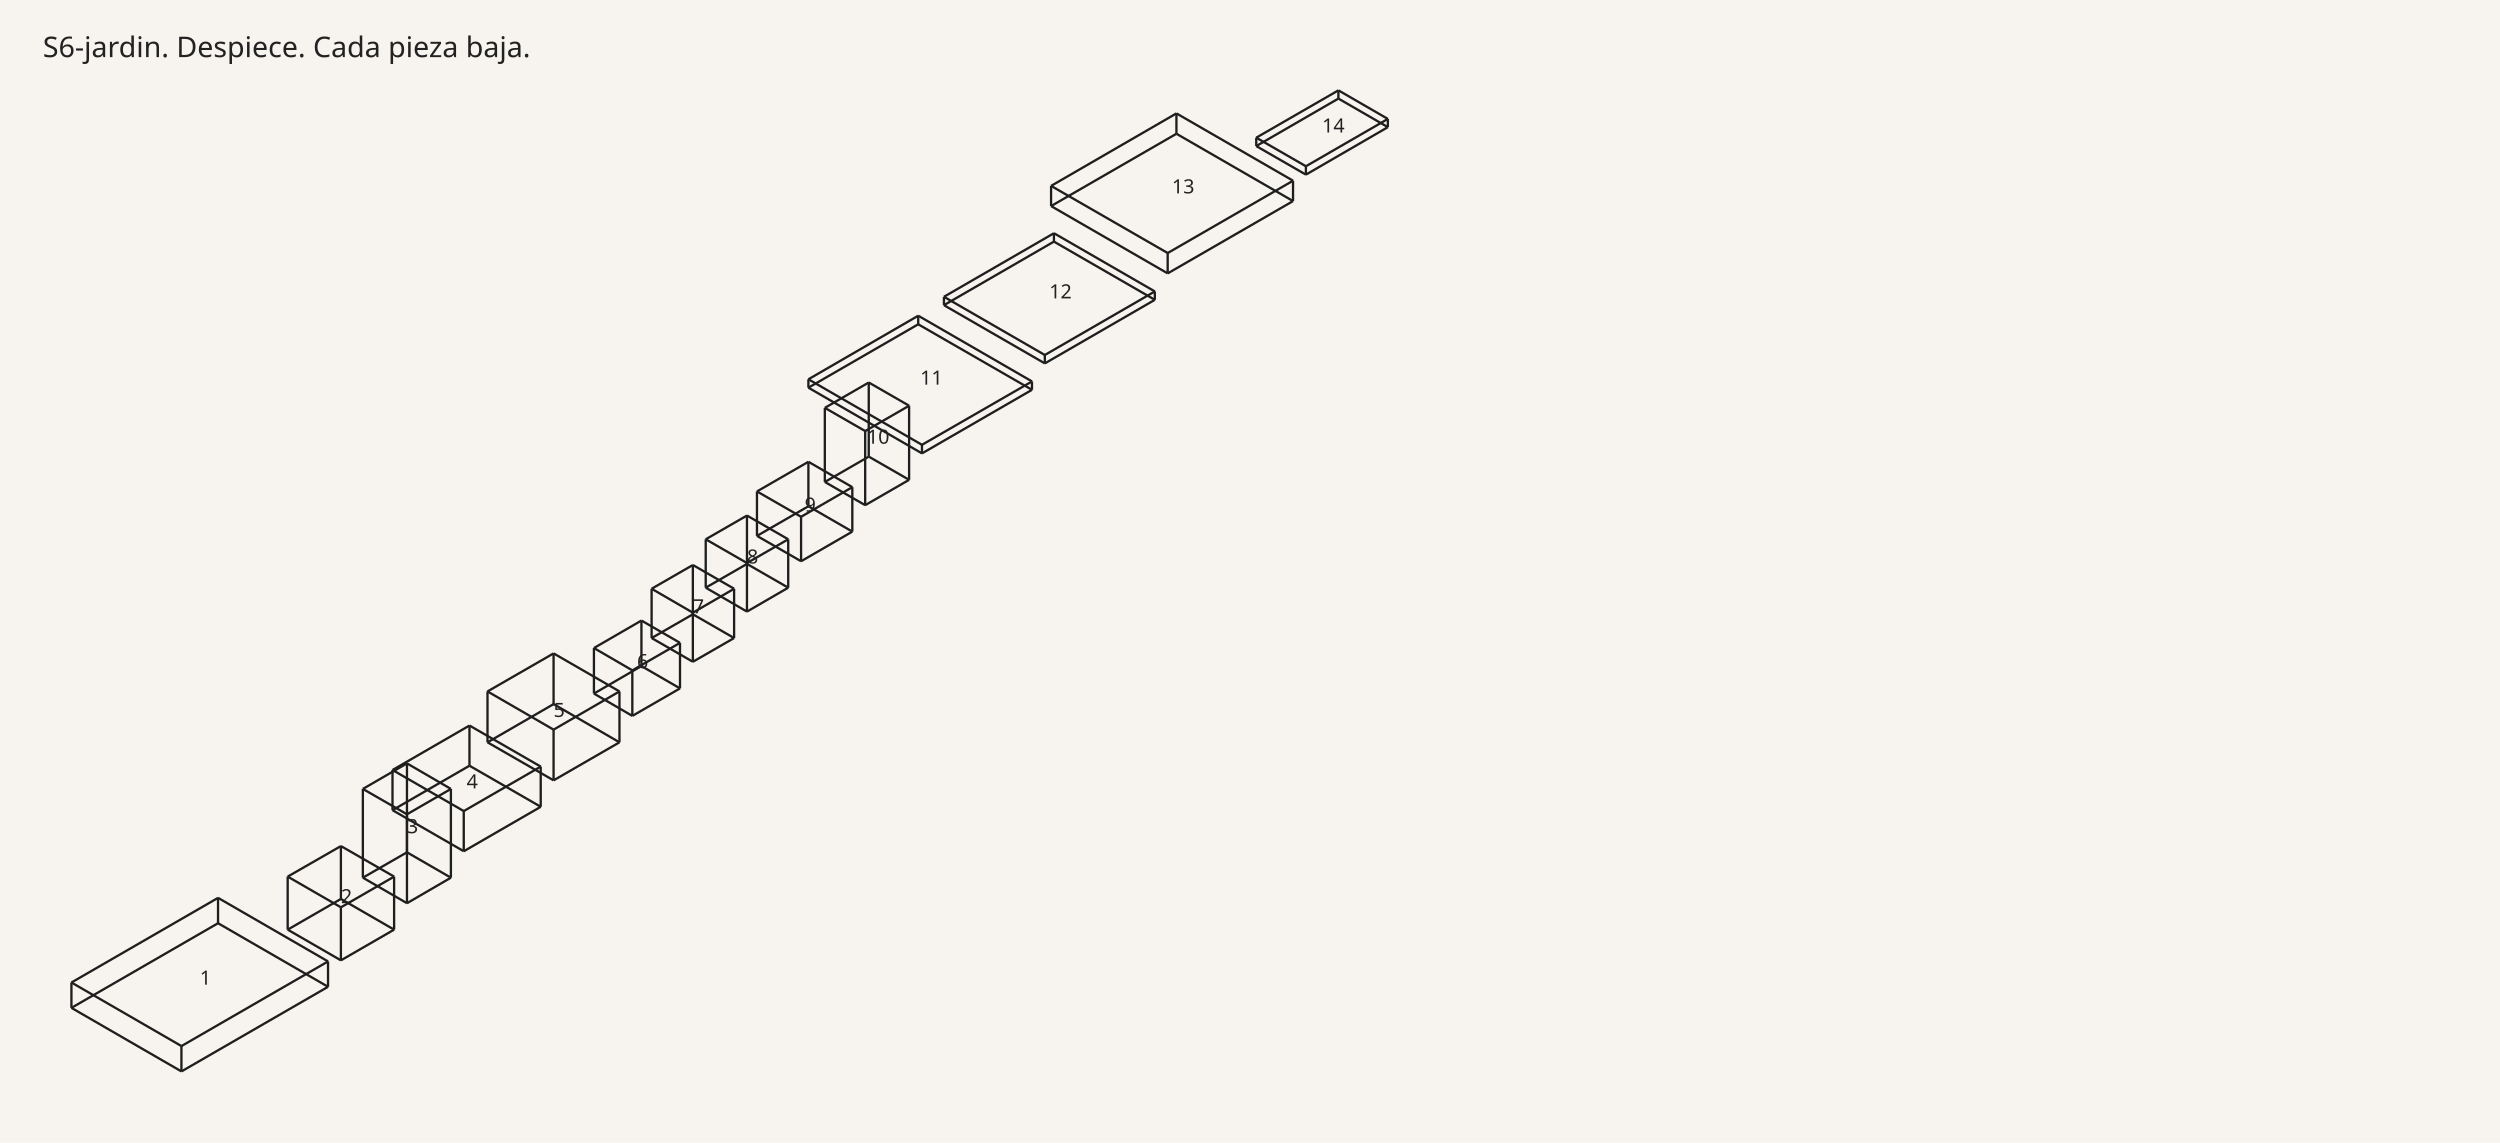
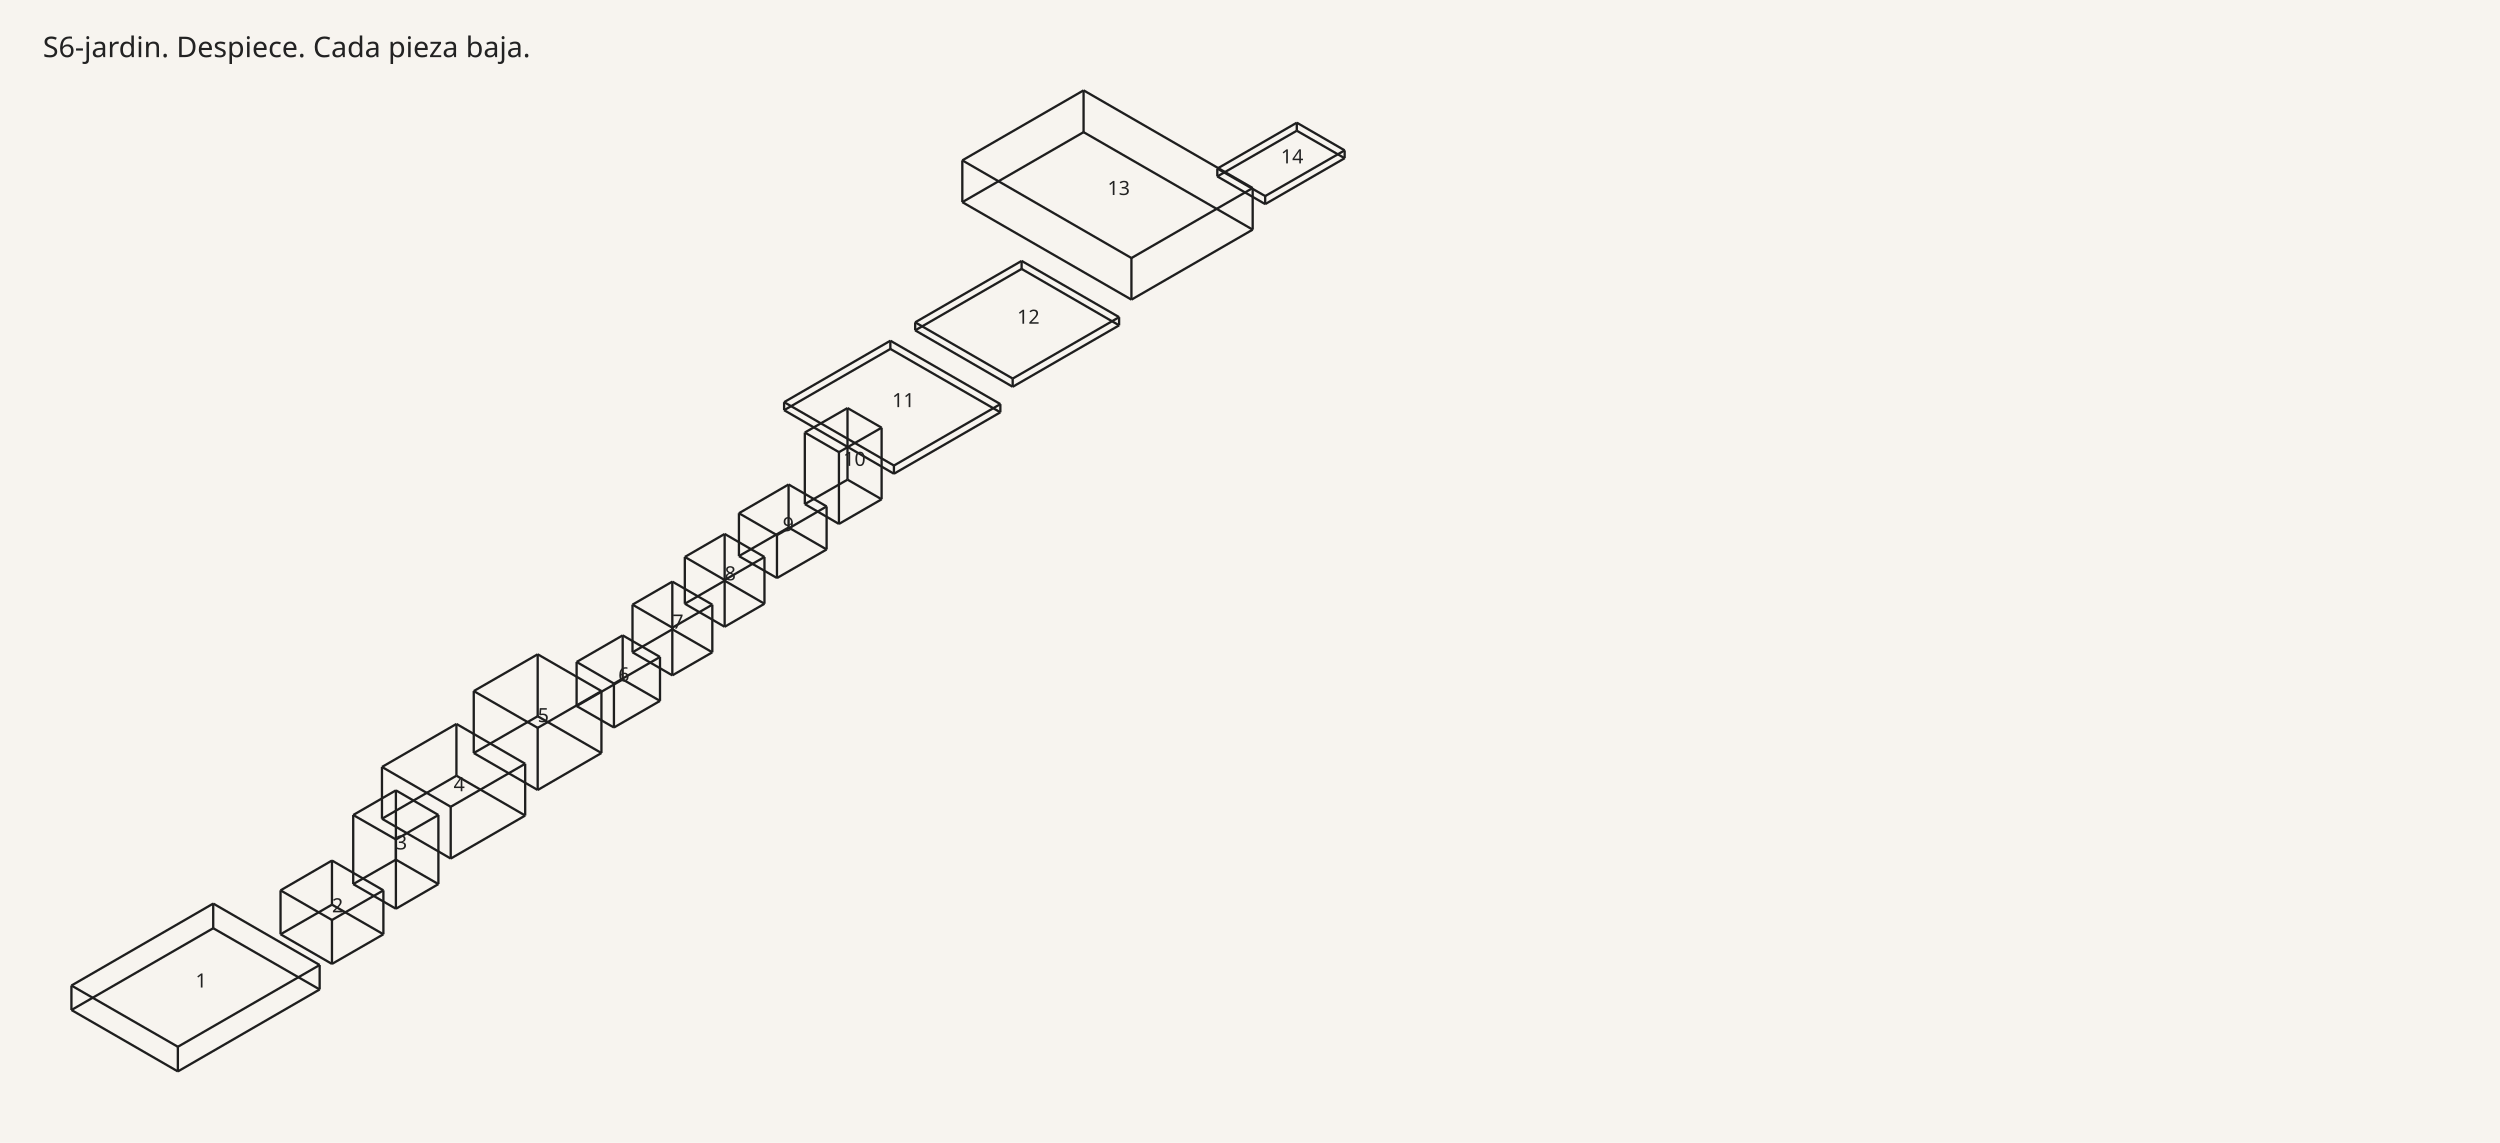
<svg xmlns="http://www.w3.org/2000/svg" width="1400" height="640" viewBox="0 0 1400 640">
  <rect width="100%" height="100%" fill="#f7f4ef" />
  <text x="24" y="32" font-family="sans-serif" font-size="16" fill="#222">S6-jardin. Despiece. Cada pieza baja.</text>
-   <line x1="101.6" y1="600.0" x2="101.6" y2="585.8" stroke="rgb(30,30,30)" stroke-width="1.3" />
-   <line x1="40.0" y1="564.4" x2="40.0" y2="550.2" stroke="rgb(30,30,30)" stroke-width="1.3" />
-   <line x1="183.7" y1="552.6" x2="183.7" y2="538.4" stroke="rgb(30,30,30)" stroke-width="1.3" />
-   <line x1="122.1" y1="517.0" x2="122.1" y2="502.8" stroke="rgb(30,30,30)" stroke-width="1.3" />
-   <line x1="101.6" y1="600.0" x2="40.0" y2="564.4" stroke="rgb(30,30,30)" stroke-width="1.3" />
-   <line x1="101.6" y1="585.8" x2="40.0" y2="550.2" stroke="rgb(30,30,30)" stroke-width="1.3" />
-   <line x1="183.7" y1="552.6" x2="122.1" y2="517.0" stroke="rgb(30,30,30)" stroke-width="1.3" />
-   <line x1="183.7" y1="538.4" x2="122.1" y2="502.8" stroke="rgb(30,30,30)" stroke-width="1.3" />
-   <line x1="101.6" y1="600.0" x2="183.7" y2="552.6" stroke="rgb(30,30,30)" stroke-width="1.3" />
-   <line x1="101.6" y1="585.8" x2="183.7" y2="538.4" stroke="rgb(30,30,30)" stroke-width="1.3" />
-   <line x1="40.0" y1="564.4" x2="122.1" y2="517.0" stroke="rgb(30,30,30)" stroke-width="1.3" />
-   <line x1="40.0" y1="550.2" x2="122.1" y2="502.8" stroke="rgb(30,30,30)" stroke-width="1.3" />
-   <line x1="190.9" y1="537.8" x2="190.9" y2="508.1" stroke="rgb(30,30,30)" stroke-width="1.3" />
-   <line x1="161.1" y1="520.6" x2="161.1" y2="490.9" stroke="rgb(30,30,30)" stroke-width="1.3" />
-   <line x1="220.7" y1="520.6" x2="220.7" y2="490.9" stroke="rgb(30,30,30)" stroke-width="1.3" />
-   <line x1="190.9" y1="503.4" x2="190.9" y2="473.8" stroke="rgb(30,30,30)" stroke-width="1.3" />
-   <line x1="190.9" y1="537.8" x2="161.1" y2="520.6" stroke="rgb(30,30,30)" stroke-width="1.3" />
-   <line x1="190.9" y1="508.1" x2="161.1" y2="490.9" stroke="rgb(30,30,30)" stroke-width="1.3" />
-   <line x1="220.7" y1="520.6" x2="190.9" y2="503.4" stroke="rgb(30,30,30)" stroke-width="1.3" />
-   <line x1="220.7" y1="490.9" x2="190.9" y2="473.8" stroke="rgb(30,30,30)" stroke-width="1.3" />
-   <line x1="190.9" y1="537.8" x2="220.7" y2="520.6" stroke="rgb(30,30,30)" stroke-width="1.3" />
-   <line x1="190.9" y1="508.1" x2="220.7" y2="490.9" stroke="rgb(30,30,30)" stroke-width="1.3" />
-   <line x1="161.1" y1="520.6" x2="190.9" y2="503.4" stroke="rgb(30,30,30)" stroke-width="1.3" />
-   <line x1="161.1" y1="490.9" x2="190.9" y2="473.8" stroke="rgb(30,30,30)" stroke-width="1.3" />
-   <line x1="227.9" y1="505.8" x2="227.9" y2="456.0" stroke="rgb(30,30,30)" stroke-width="1.3" />
-   <line x1="203.2" y1="491.5" x2="203.2" y2="441.8" stroke="rgb(30,30,30)" stroke-width="1.3" />
-   <line x1="252.5" y1="491.5" x2="252.5" y2="441.8" stroke="rgb(30,30,30)" stroke-width="1.3" />
-   <line x1="227.9" y1="477.3" x2="227.9" y2="427.5" stroke="rgb(30,30,30)" stroke-width="1.3" />
-   <line x1="227.9" y1="505.8" x2="203.2" y2="491.5" stroke="rgb(30,30,30)" stroke-width="1.3" />
-   <line x1="227.9" y1="456.0" x2="203.2" y2="441.8" stroke="rgb(30,30,30)" stroke-width="1.3" />
-   <line x1="252.5" y1="491.5" x2="227.9" y2="477.3" stroke="rgb(30,30,30)" stroke-width="1.3" />
-   <line x1="252.5" y1="441.8" x2="227.9" y2="427.5" stroke="rgb(30,30,30)" stroke-width="1.3" />
-   <line x1="227.9" y1="505.8" x2="252.5" y2="491.5" stroke="rgb(30,30,30)" stroke-width="1.3" />
-   <line x1="227.9" y1="456.0" x2="252.5" y2="441.8" stroke="rgb(30,30,30)" stroke-width="1.3" />
-   <line x1="203.2" y1="491.5" x2="227.9" y2="477.3" stroke="rgb(30,30,30)" stroke-width="1.3" />
-   <line x1="203.2" y1="441.8" x2="227.9" y2="427.5" stroke="rgb(30,30,30)" stroke-width="1.3" />
-   <line x1="259.7" y1="476.7" x2="259.7" y2="454.2" stroke="rgb(30,30,30)" stroke-width="1.3" />
-   <line x1="219.8" y1="453.7" x2="219.8" y2="431.2" stroke="rgb(30,30,30)" stroke-width="1.3" />
-   <line x1="302.8" y1="451.8" x2="302.8" y2="429.3" stroke="rgb(30,30,30)" stroke-width="1.3" />
-   <line x1="262.9" y1="428.8" x2="262.9" y2="406.3" stroke="rgb(30,30,30)" stroke-width="1.3" />
-   <line x1="259.7" y1="476.7" x2="219.8" y2="453.7" stroke="rgb(30,30,30)" stroke-width="1.3" />
-   <line x1="259.7" y1="454.2" x2="219.8" y2="431.2" stroke="rgb(30,30,30)" stroke-width="1.3" />
-   <line x1="302.8" y1="451.8" x2="262.9" y2="428.8" stroke="rgb(30,30,30)" stroke-width="1.3" />
-   <line x1="302.8" y1="429.3" x2="262.9" y2="406.3" stroke="rgb(30,30,30)" stroke-width="1.3" />
-   <line x1="259.7" y1="476.7" x2="302.8" y2="451.8" stroke="rgb(30,30,30)" stroke-width="1.3" />
-   <line x1="259.7" y1="454.2" x2="302.8" y2="429.3" stroke="rgb(30,30,30)" stroke-width="1.3" />
-   <line x1="219.8" y1="453.7" x2="262.9" y2="428.8" stroke="rgb(30,30,30)" stroke-width="1.3" />
-   <line x1="219.8" y1="431.2" x2="262.9" y2="406.3" stroke="rgb(30,30,30)" stroke-width="1.3" />
-   <line x1="310.0" y1="437.0" x2="310.0" y2="408.6" stroke="rgb(30,30,30)" stroke-width="1.3" />
-   <line x1="273.0" y1="415.7" x2="273.0" y2="387.2" stroke="rgb(30,30,30)" stroke-width="1.3" />
-   <line x1="346.9" y1="415.7" x2="346.9" y2="387.2" stroke="rgb(30,30,30)" stroke-width="1.3" />
-   <line x1="310.0" y1="394.3" x2="310.0" y2="365.9" stroke="rgb(30,30,30)" stroke-width="1.3" />
-   <line x1="310.0" y1="437.0" x2="273.0" y2="415.7" stroke="rgb(30,30,30)" stroke-width="1.3" />
-   <line x1="310.0" y1="408.6" x2="273.0" y2="387.2" stroke="rgb(30,30,30)" stroke-width="1.3" />
-   <line x1="346.9" y1="415.7" x2="310.0" y2="394.3" stroke="rgb(30,30,30)" stroke-width="1.3" />
-   <line x1="346.9" y1="387.2" x2="310.0" y2="365.9" stroke="rgb(30,30,30)" stroke-width="1.3" />
-   <line x1="310.0" y1="437.0" x2="346.9" y2="415.7" stroke="rgb(30,30,30)" stroke-width="1.3" />
-   <line x1="310.0" y1="408.6" x2="346.9" y2="387.2" stroke="rgb(30,30,30)" stroke-width="1.3" />
-   <line x1="273.0" y1="415.7" x2="310.0" y2="394.3" stroke="rgb(30,30,30)" stroke-width="1.3" />
-   <line x1="273.0" y1="387.2" x2="310.0" y2="365.9" stroke="rgb(30,30,30)" stroke-width="1.3" />
-   <line x1="354.1" y1="400.9" x2="354.1" y2="375.4" stroke="rgb(30,30,30)" stroke-width="1.3" />
-   <line x1="332.6" y1="388.4" x2="332.6" y2="362.9" stroke="rgb(30,30,30)" stroke-width="1.3" />
-   <line x1="380.8" y1="385.5" x2="380.8" y2="360.0" stroke="rgb(30,30,30)" stroke-width="1.3" />
-   <line x1="359.2" y1="373.0" x2="359.2" y2="347.5" stroke="rgb(30,30,30)" stroke-width="1.3" />
-   <line x1="354.1" y1="400.9" x2="332.6" y2="388.4" stroke="rgb(30,30,30)" stroke-width="1.3" />
-   <line x1="354.1" y1="375.4" x2="332.6" y2="362.9" stroke="rgb(30,30,30)" stroke-width="1.3" />
-   <line x1="380.8" y1="385.5" x2="359.2" y2="373.0" stroke="rgb(30,30,30)" stroke-width="1.3" />
-   <line x1="380.8" y1="360.0" x2="359.2" y2="347.5" stroke="rgb(30,30,30)" stroke-width="1.3" />
-   <line x1="354.1" y1="400.9" x2="380.8" y2="385.5" stroke="rgb(30,30,30)" stroke-width="1.3" />
-   <line x1="354.1" y1="375.4" x2="380.8" y2="360.0" stroke="rgb(30,30,30)" stroke-width="1.3" />
-   <line x1="332.6" y1="388.4" x2="359.2" y2="373.0" stroke="rgb(30,30,30)" stroke-width="1.3" />
-   <line x1="332.6" y1="362.9" x2="359.2" y2="347.5" stroke="rgb(30,30,30)" stroke-width="1.3" />
-   <line x1="388.0" y1="370.6" x2="388.0" y2="343.1" stroke="rgb(30,30,30)" stroke-width="1.3" />
-   <line x1="364.9" y1="357.3" x2="364.9" y2="329.7" stroke="rgb(30,30,30)" stroke-width="1.3" />
-   <line x1="411.1" y1="357.3" x2="411.1" y2="329.7" stroke="rgb(30,30,30)" stroke-width="1.3" />
-   <line x1="388.0" y1="344.0" x2="388.0" y2="316.4" stroke="rgb(30,30,30)" stroke-width="1.3" />
-   <line x1="388.0" y1="370.6" x2="364.9" y2="357.3" stroke="rgb(30,30,30)" stroke-width="1.3" />
-   <line x1="388.0" y1="343.1" x2="364.9" y2="329.7" stroke="rgb(30,30,30)" stroke-width="1.3" />
-   <line x1="411.1" y1="357.3" x2="388.0" y2="344.0" stroke="rgb(30,30,30)" stroke-width="1.3" />
-   <line x1="411.1" y1="329.7" x2="388.0" y2="316.4" stroke="rgb(30,30,30)" stroke-width="1.3" />
-   <line x1="388.0" y1="370.6" x2="411.1" y2="357.3" stroke="rgb(30,30,30)" stroke-width="1.3" />
-   <line x1="388.0" y1="343.1" x2="411.1" y2="329.7" stroke="rgb(30,30,30)" stroke-width="1.3" />
-   <line x1="364.9" y1="357.3" x2="388.0" y2="344.0" stroke="rgb(30,30,30)" stroke-width="1.3" />
-   <line x1="364.9" y1="329.7" x2="388.0" y2="316.4" stroke="rgb(30,30,30)" stroke-width="1.3" />
-   <line x1="418.3" y1="342.5" x2="418.3" y2="315.3" stroke="rgb(30,30,30)" stroke-width="1.3" />
-   <line x1="395.2" y1="329.1" x2="395.2" y2="302.0" stroke="rgb(30,30,30)" stroke-width="1.3" />
-   <line x1="441.4" y1="329.1" x2="441.4" y2="302.0" stroke="rgb(30,30,30)" stroke-width="1.3" />
-   <line x1="418.3" y1="315.8" x2="418.3" y2="288.7" stroke="rgb(30,30,30)" stroke-width="1.3" />
-   <line x1="418.3" y1="342.5" x2="395.2" y2="329.1" stroke="rgb(30,30,30)" stroke-width="1.3" />
-   <line x1="418.3" y1="315.3" x2="395.2" y2="302.0" stroke="rgb(30,30,30)" stroke-width="1.3" />
-   <line x1="441.4" y1="329.1" x2="418.3" y2="315.8" stroke="rgb(30,30,30)" stroke-width="1.3" />
-   <line x1="441.4" y1="302.0" x2="418.3" y2="288.7" stroke="rgb(30,30,30)" stroke-width="1.3" />
-   <line x1="418.3" y1="342.5" x2="441.4" y2="329.1" stroke="rgb(30,30,30)" stroke-width="1.3" />
-   <line x1="418.3" y1="315.3" x2="441.4" y2="302.0" stroke="rgb(30,30,30)" stroke-width="1.3" />
-   <line x1="395.2" y1="329.1" x2="418.3" y2="315.8" stroke="rgb(30,30,30)" stroke-width="1.3" />
-   <line x1="395.2" y1="302.0" x2="418.3" y2="288.7" stroke="rgb(30,30,30)" stroke-width="1.3" />
-   <line x1="448.6" y1="314.3" x2="448.6" y2="289.4" stroke="rgb(30,30,30)" stroke-width="1.3" />
-   <line x1="423.9" y1="300.1" x2="423.9" y2="275.2" stroke="rgb(30,30,30)" stroke-width="1.3" />
-   <line x1="477.3" y1="297.7" x2="477.3" y2="272.8" stroke="rgb(30,30,30)" stroke-width="1.3" />
-   <line x1="452.7" y1="283.5" x2="452.7" y2="258.6" stroke="rgb(30,30,30)" stroke-width="1.3" />
-   <line x1="448.6" y1="314.3" x2="423.9" y2="300.1" stroke="rgb(30,30,30)" stroke-width="1.3" />
-   <line x1="448.6" y1="289.4" x2="423.9" y2="275.2" stroke="rgb(30,30,30)" stroke-width="1.3" />
-   <line x1="477.3" y1="297.7" x2="452.7" y2="283.5" stroke="rgb(30,30,30)" stroke-width="1.3" />
-   <line x1="477.3" y1="272.8" x2="452.7" y2="258.6" stroke="rgb(30,30,30)" stroke-width="1.3" />
-   <line x1="448.6" y1="314.3" x2="477.3" y2="297.7" stroke="rgb(30,30,30)" stroke-width="1.3" />
-   <line x1="448.6" y1="289.4" x2="477.3" y2="272.8" stroke="rgb(30,30,30)" stroke-width="1.3" />
-   <line x1="423.9" y1="300.1" x2="452.7" y2="283.5" stroke="rgb(30,30,30)" stroke-width="1.3" />
-   <line x1="423.9" y1="275.2" x2="452.7" y2="258.6" stroke="rgb(30,30,30)" stroke-width="1.3" />
-   <line x1="484.5" y1="282.9" x2="484.5" y2="241.4" stroke="rgb(30,30,30)" stroke-width="1.3" />
-   <line x1="461.9" y1="269.9" x2="461.9" y2="228.4" stroke="rgb(30,30,30)" stroke-width="1.3" />
-   <line x1="509.1" y1="268.7" x2="509.1" y2="227.2" stroke="rgb(30,30,30)" stroke-width="1.3" />
-   <line x1="486.5" y1="255.7" x2="486.5" y2="214.2" stroke="rgb(30,30,30)" stroke-width="1.3" />
-   <line x1="484.5" y1="282.9" x2="461.9" y2="269.9" stroke="rgb(30,30,30)" stroke-width="1.3" />
-   <line x1="484.5" y1="241.4" x2="461.9" y2="228.4" stroke="rgb(30,30,30)" stroke-width="1.3" />
-   <line x1="509.1" y1="268.7" x2="486.5" y2="255.7" stroke="rgb(30,30,30)" stroke-width="1.3" />
-   <line x1="509.1" y1="227.2" x2="486.5" y2="214.2" stroke="rgb(30,30,30)" stroke-width="1.3" />
-   <line x1="484.5" y1="282.9" x2="509.1" y2="268.7" stroke="rgb(30,30,30)" stroke-width="1.3" />
-   <line x1="484.5" y1="241.4" x2="509.1" y2="227.2" stroke="rgb(30,30,30)" stroke-width="1.3" />
-   <line x1="461.9" y1="269.9" x2="486.5" y2="255.7" stroke="rgb(30,30,30)" stroke-width="1.3" />
-   <line x1="461.9" y1="228.4" x2="486.5" y2="214.2" stroke="rgb(30,30,30)" stroke-width="1.3" />
-   <line x1="516.3" y1="253.9" x2="516.3" y2="249.1" stroke="rgb(30,30,30)" stroke-width="1.3" />
-   <line x1="452.7" y1="217.1" x2="452.7" y2="212.4" stroke="rgb(30,30,30)" stroke-width="1.3" />
-   <line x1="577.9" y1="218.3" x2="577.9" y2="213.6" stroke="rgb(30,30,30)" stroke-width="1.3" />
-   <line x1="514.2" y1="181.6" x2="514.2" y2="176.8" stroke="rgb(30,30,30)" stroke-width="1.3" />
-   <line x1="516.3" y1="253.9" x2="452.7" y2="217.1" stroke="rgb(30,30,30)" stroke-width="1.3" />
-   <line x1="516.3" y1="249.1" x2="452.7" y2="212.4" stroke="rgb(30,30,30)" stroke-width="1.3" />
-   <line x1="577.9" y1="218.3" x2="514.2" y2="181.6" stroke="rgb(30,30,30)" stroke-width="1.3" />
-   <line x1="577.9" y1="213.6" x2="514.2" y2="176.8" stroke="rgb(30,30,30)" stroke-width="1.3" />
-   <line x1="516.3" y1="253.9" x2="577.9" y2="218.3" stroke="rgb(30,30,30)" stroke-width="1.3" />
-   <line x1="516.3" y1="249.1" x2="577.9" y2="213.6" stroke="rgb(30,30,30)" stroke-width="1.3" />
-   <line x1="452.7" y1="217.1" x2="514.2" y2="181.6" stroke="rgb(30,30,30)" stroke-width="1.3" />
-   <line x1="452.7" y1="212.4" x2="514.2" y2="176.8" stroke="rgb(30,30,30)" stroke-width="1.3" />
-   <line x1="585.1" y1="203.5" x2="585.1" y2="198.8" stroke="rgb(30,30,30)" stroke-width="1.3" />
-   <line x1="528.6" y1="170.9" x2="528.6" y2="166.2" stroke="rgb(30,30,30)" stroke-width="1.3" />
-   <line x1="646.7" y1="167.9" x2="646.7" y2="163.2" stroke="rgb(30,30,30)" stroke-width="1.3" />
-   <line x1="590.2" y1="135.3" x2="590.2" y2="130.6" stroke="rgb(30,30,30)" stroke-width="1.3" />
-   <line x1="585.1" y1="203.5" x2="528.6" y2="170.9" stroke="rgb(30,30,30)" stroke-width="1.3" />
-   <line x1="585.1" y1="198.8" x2="528.6" y2="166.2" stroke="rgb(30,30,30)" stroke-width="1.3" />
-   <line x1="646.7" y1="167.9" x2="590.2" y2="135.3" stroke="rgb(30,30,30)" stroke-width="1.3" />
-   <line x1="646.7" y1="163.2" x2="590.2" y2="130.6" stroke="rgb(30,30,30)" stroke-width="1.3" />
-   <line x1="585.1" y1="203.5" x2="646.7" y2="167.9" stroke="rgb(30,30,30)" stroke-width="1.3" />
-   <line x1="585.1" y1="198.8" x2="646.7" y2="163.2" stroke="rgb(30,30,30)" stroke-width="1.3" />
-   <line x1="528.6" y1="170.9" x2="590.2" y2="135.3" stroke="rgb(30,30,30)" stroke-width="1.3" />
-   <line x1="528.6" y1="166.2" x2="590.2" y2="130.6" stroke="rgb(30,30,30)" stroke-width="1.3" />
-   <line x1="653.9" y1="153.1" x2="653.9" y2="141.7" stroke="rgb(30,30,30)" stroke-width="1.3" />
-   <line x1="588.6" y1="115.4" x2="588.6" y2="104.1" stroke="rgb(30,30,30)" stroke-width="1.3" />
-   <line x1="724.1" y1="112.6" x2="724.1" y2="101.2" stroke="rgb(30,30,30)" stroke-width="1.3" />
-   <line x1="658.8" y1="74.9" x2="658.8" y2="63.5" stroke="rgb(30,30,30)" stroke-width="1.3" />
-   <line x1="653.9" y1="153.1" x2="588.6" y2="115.4" stroke="rgb(30,30,30)" stroke-width="1.3" />
-   <line x1="653.9" y1="141.7" x2="588.6" y2="104.1" stroke="rgb(30,30,30)" stroke-width="1.3" />
-   <line x1="724.1" y1="112.6" x2="658.8" y2="74.9" stroke="rgb(30,30,30)" stroke-width="1.3" />
-   <line x1="724.1" y1="101.2" x2="658.8" y2="63.5" stroke="rgb(30,30,30)" stroke-width="1.3" />
-   <line x1="653.9" y1="153.1" x2="724.1" y2="112.6" stroke="rgb(30,30,30)" stroke-width="1.3" />
-   <line x1="653.9" y1="141.7" x2="724.1" y2="101.2" stroke="rgb(30,30,30)" stroke-width="1.3" />
-   <line x1="588.6" y1="115.4" x2="658.8" y2="74.9" stroke="rgb(30,30,30)" stroke-width="1.3" />
-   <line x1="588.6" y1="104.1" x2="658.8" y2="63.5" stroke="rgb(30,30,30)" stroke-width="1.3" />
-   <line x1="731.3" y1="97.8" x2="731.3" y2="93.1" stroke="rgb(30,30,30)" stroke-width="1.3" />
-   <line x1="703.5" y1="81.8" x2="703.5" y2="77.1" stroke="rgb(30,30,30)" stroke-width="1.3" />
-   <line x1="777.2" y1="71.2" x2="777.2" y2="66.6" stroke="rgb(30,30,30)" stroke-width="1.3" />
-   <line x1="749.5" y1="55.2" x2="749.5" y2="50.6" stroke="rgb(30,30,30)" stroke-width="1.3" />
-   <line x1="731.3" y1="97.8" x2="703.5" y2="81.8" stroke="rgb(30,30,30)" stroke-width="1.3" />
-   <line x1="731.3" y1="93.1" x2="703.5" y2="77.1" stroke="rgb(30,30,30)" stroke-width="1.3" />
-   <line x1="777.2" y1="71.2" x2="749.5" y2="55.2" stroke="rgb(30,30,30)" stroke-width="1.3" />
-   <line x1="777.2" y1="66.6" x2="749.5" y2="50.6" stroke="rgb(30,30,30)" stroke-width="1.3" />
-   <line x1="731.3" y1="97.8" x2="777.2" y2="71.2" stroke="rgb(30,30,30)" stroke-width="1.3" />
-   <line x1="731.3" y1="93.1" x2="777.2" y2="66.6" stroke="rgb(30,30,30)" stroke-width="1.3" />
-   <line x1="703.5" y1="81.8" x2="749.5" y2="55.2" stroke="rgb(30,30,30)" stroke-width="1.3" />
-   <line x1="703.5" y1="77.1" x2="749.5" y2="50.6" stroke="rgb(30,30,30)" stroke-width="1.3" />
-   <text x="111.9" y="551.4" font-family="sans-serif" font-size="11" fill="#222">1</text>
-   <text x="190.9" y="505.8" font-family="sans-serif" font-size="11" fill="#222">2</text>
-   <text x="227.9" y="466.6" font-family="sans-serif" font-size="11" fill="#222">3</text>
-   <text x="261.3" y="441.5" font-family="sans-serif" font-size="11" fill="#222">4</text>
-   <text x="310.0" y="401.5" font-family="sans-serif" font-size="11" fill="#222">5</text>
-   <text x="356.7" y="374.2" font-family="sans-serif" font-size="11" fill="#222">6</text>
-   <text x="388.0" y="343.5" font-family="sans-serif" font-size="11" fill="#222">7</text>
-   <text x="418.3" y="315.6" font-family="sans-serif" font-size="11" fill="#222">8</text>
-   <text x="450.6" y="286.5" font-family="sans-serif" font-size="11" fill="#222">9</text>
-   <text x="485.5" y="248.5" font-family="sans-serif" font-size="11" fill="#222">10</text>
-   <text x="515.3" y="215.4" font-family="sans-serif" font-size="11" fill="#222">11</text>
-   <text x="587.6" y="167.1" font-family="sans-serif" font-size="11" fill="#222">12</text>
-   <text x="656.3" y="108.3" font-family="sans-serif" font-size="11" fill="#222">13</text>
-   <text x="740.4" y="74.2" font-family="sans-serif" font-size="11" fill="#222">14</text>
+   <line x1="99.6" y1="600.0" x2="99.6" y2="586.2" stroke="rgb(30,30,30)" stroke-width="1.3" />
+   <line x1="40.0" y1="565.6" x2="40.0" y2="551.9" stroke="rgb(30,30,30)" stroke-width="1.3" />
+   <line x1="179.0" y1="554.1" x2="179.0" y2="540.4" stroke="rgb(30,30,30)" stroke-width="1.3" />
+   <line x1="119.4" y1="519.8" x2="119.4" y2="506.0" stroke="rgb(30,30,30)" stroke-width="1.3" />
+   <line x1="99.6" y1="600.0" x2="40.0" y2="565.6" stroke="rgb(30,30,30)" stroke-width="1.3" />
+   <line x1="99.6" y1="586.2" x2="40.0" y2="551.9" stroke="rgb(30,30,30)" stroke-width="1.3" />
+   <line x1="179.0" y1="554.1" x2="119.4" y2="519.8" stroke="rgb(30,30,30)" stroke-width="1.3" />
+   <line x1="179.0" y1="540.4" x2="119.4" y2="506.0" stroke="rgb(30,30,30)" stroke-width="1.3" />
+   <line x1="99.6" y1="600.0" x2="179.0" y2="554.1" stroke="rgb(30,30,30)" stroke-width="1.3" />
+   <line x1="99.6" y1="586.2" x2="179.0" y2="540.4" stroke="rgb(30,30,30)" stroke-width="1.3" />
+   <line x1="40.0" y1="565.6" x2="119.4" y2="519.8" stroke="rgb(30,30,30)" stroke-width="1.3" />
+   <line x1="40.0" y1="551.9" x2="119.4" y2="506.0" stroke="rgb(30,30,30)" stroke-width="1.3" />
+   <line x1="185.9" y1="539.8" x2="185.9" y2="515.2" stroke="rgb(30,30,30)" stroke-width="1.3" />
+   <line x1="157.1" y1="523.2" x2="157.1" y2="498.6" stroke="rgb(30,30,30)" stroke-width="1.3" />
+   <line x1="214.7" y1="523.2" x2="214.7" y2="498.6" stroke="rgb(30,30,30)" stroke-width="1.3" />
+   <line x1="185.9" y1="506.6" x2="185.9" y2="481.9" stroke="rgb(30,30,30)" stroke-width="1.3" />
+   <line x1="185.9" y1="539.8" x2="157.1" y2="523.2" stroke="rgb(30,30,30)" stroke-width="1.3" />
+   <line x1="185.9" y1="515.2" x2="157.1" y2="498.6" stroke="rgb(30,30,30)" stroke-width="1.3" />
+   <line x1="214.7" y1="523.2" x2="185.9" y2="506.6" stroke="rgb(30,30,30)" stroke-width="1.3" />
+   <line x1="214.7" y1="498.6" x2="185.9" y2="481.9" stroke="rgb(30,30,30)" stroke-width="1.3" />
+   <line x1="185.9" y1="539.8" x2="214.7" y2="523.2" stroke="rgb(30,30,30)" stroke-width="1.3" />
+   <line x1="185.9" y1="515.2" x2="214.7" y2="498.6" stroke="rgb(30,30,30)" stroke-width="1.3" />
+   <line x1="157.1" y1="523.2" x2="185.9" y2="506.6" stroke="rgb(30,30,30)" stroke-width="1.3" />
+   <line x1="157.1" y1="498.6" x2="185.9" y2="481.9" stroke="rgb(30,30,30)" stroke-width="1.3" />
+   <line x1="221.7" y1="508.9" x2="221.7" y2="470.1" stroke="rgb(30,30,30)" stroke-width="1.3" />
+   <line x1="197.8" y1="495.1" x2="197.8" y2="456.4" stroke="rgb(30,30,30)" stroke-width="1.3" />
+   <line x1="245.5" y1="495.1" x2="245.5" y2="456.4" stroke="rgb(30,30,30)" stroke-width="1.3" />
+   <line x1="221.7" y1="481.4" x2="221.7" y2="442.6" stroke="rgb(30,30,30)" stroke-width="1.3" />
+   <line x1="221.7" y1="508.9" x2="197.8" y2="495.1" stroke="rgb(30,30,30)" stroke-width="1.3" />
+   <line x1="221.7" y1="470.1" x2="197.8" y2="456.4" stroke="rgb(30,30,30)" stroke-width="1.3" />
+   <line x1="245.5" y1="495.1" x2="221.7" y2="481.4" stroke="rgb(30,30,30)" stroke-width="1.3" />
+   <line x1="245.5" y1="456.4" x2="221.7" y2="442.6" stroke="rgb(30,30,30)" stroke-width="1.3" />
+   <line x1="221.7" y1="508.9" x2="245.5" y2="495.1" stroke="rgb(30,30,30)" stroke-width="1.3" />
+   <line x1="221.7" y1="470.1" x2="245.5" y2="456.4" stroke="rgb(30,30,30)" stroke-width="1.3" />
+   <line x1="197.8" y1="495.1" x2="221.7" y2="481.4" stroke="rgb(30,30,30)" stroke-width="1.3" />
+   <line x1="197.8" y1="456.4" x2="221.7" y2="442.6" stroke="rgb(30,30,30)" stroke-width="1.3" />
+   <line x1="252.4" y1="480.8" x2="252.4" y2="451.8" stroke="rgb(30,30,30)" stroke-width="1.3" />
+   <line x1="213.9" y1="458.5" x2="213.9" y2="429.5" stroke="rgb(30,30,30)" stroke-width="1.3" />
+   <line x1="294.1" y1="456.7" x2="294.1" y2="427.7" stroke="rgb(30,30,30)" stroke-width="1.3" />
+   <line x1="255.6" y1="434.4" x2="255.6" y2="405.4" stroke="rgb(30,30,30)" stroke-width="1.3" />
+   <line x1="252.4" y1="480.8" x2="213.9" y2="458.5" stroke="rgb(30,30,30)" stroke-width="1.3" />
+   <line x1="252.4" y1="451.8" x2="213.9" y2="429.5" stroke="rgb(30,30,30)" stroke-width="1.3" />
+   <line x1="294.1" y1="456.7" x2="255.6" y2="434.4" stroke="rgb(30,30,30)" stroke-width="1.3" />
+   <line x1="294.1" y1="427.7" x2="255.6" y2="405.4" stroke="rgb(30,30,30)" stroke-width="1.3" />
+   <line x1="252.4" y1="480.8" x2="294.1" y2="456.7" stroke="rgb(30,30,30)" stroke-width="1.3" />
+   <line x1="252.4" y1="451.8" x2="294.1" y2="427.7" stroke="rgb(30,30,30)" stroke-width="1.3" />
+   <line x1="213.9" y1="458.5" x2="255.6" y2="434.4" stroke="rgb(30,30,30)" stroke-width="1.3" />
+   <line x1="213.9" y1="429.5" x2="255.6" y2="405.4" stroke="rgb(30,30,30)" stroke-width="1.3" />
+   <line x1="301.1" y1="442.4" x2="301.1" y2="407.6" stroke="rgb(30,30,30)" stroke-width="1.3" />
+   <line x1="265.3" y1="421.7" x2="265.3" y2="387.0" stroke="rgb(30,30,30)" stroke-width="1.3" />
+   <line x1="336.8" y1="421.7" x2="336.8" y2="387.0" stroke="rgb(30,30,30)" stroke-width="1.3" />
+   <line x1="301.1" y1="401.1" x2="301.1" y2="366.4" stroke="rgb(30,30,30)" stroke-width="1.3" />
+   <line x1="301.1" y1="442.4" x2="265.3" y2="421.7" stroke="rgb(30,30,30)" stroke-width="1.3" />
+   <line x1="301.1" y1="407.6" x2="265.3" y2="387.0" stroke="rgb(30,30,30)" stroke-width="1.3" />
+   <line x1="336.8" y1="421.7" x2="301.1" y2="401.1" stroke="rgb(30,30,30)" stroke-width="1.3" />
+   <line x1="336.8" y1="387.0" x2="301.1" y2="366.4" stroke="rgb(30,30,30)" stroke-width="1.3" />
+   <line x1="301.1" y1="442.4" x2="336.8" y2="421.7" stroke="rgb(30,30,30)" stroke-width="1.3" />
+   <line x1="301.1" y1="407.6" x2="336.8" y2="387.0" stroke="rgb(30,30,30)" stroke-width="1.3" />
+   <line x1="265.3" y1="421.7" x2="301.1" y2="401.1" stroke="rgb(30,30,30)" stroke-width="1.3" />
+   <line x1="265.3" y1="387.0" x2="301.1" y2="366.4" stroke="rgb(30,30,30)" stroke-width="1.3" />
+   <line x1="343.8" y1="407.4" x2="343.8" y2="382.8" stroke="rgb(30,30,30)" stroke-width="1.3" />
+   <line x1="322.9" y1="395.4" x2="322.9" y2="370.7" stroke="rgb(30,30,30)" stroke-width="1.3" />
+   <line x1="369.6" y1="392.5" x2="369.6" y2="367.9" stroke="rgb(30,30,30)" stroke-width="1.3" />
+   <line x1="348.7" y1="380.5" x2="348.7" y2="355.8" stroke="rgb(30,30,30)" stroke-width="1.3" />
+   <line x1="343.8" y1="407.4" x2="322.9" y2="395.4" stroke="rgb(30,30,30)" stroke-width="1.3" />
+   <line x1="343.8" y1="382.8" x2="322.9" y2="370.7" stroke="rgb(30,30,30)" stroke-width="1.3" />
+   <line x1="369.6" y1="392.5" x2="348.7" y2="380.5" stroke="rgb(30,30,30)" stroke-width="1.3" />
+   <line x1="369.6" y1="367.9" x2="348.7" y2="355.8" stroke="rgb(30,30,30)" stroke-width="1.3" />
+   <line x1="343.8" y1="407.4" x2="369.6" y2="392.5" stroke="rgb(30,30,30)" stroke-width="1.3" />
+   <line x1="343.8" y1="382.8" x2="369.6" y2="367.9" stroke="rgb(30,30,30)" stroke-width="1.3" />
+   <line x1="322.9" y1="395.4" x2="348.7" y2="380.5" stroke="rgb(30,30,30)" stroke-width="1.3" />
+   <line x1="322.9" y1="370.7" x2="348.7" y2="355.8" stroke="rgb(30,30,30)" stroke-width="1.3" />
+   <line x1="376.5" y1="378.2" x2="376.5" y2="351.5" stroke="rgb(30,30,30)" stroke-width="1.3" />
+   <line x1="354.2" y1="365.3" x2="354.2" y2="338.6" stroke="rgb(30,30,30)" stroke-width="1.3" />
+   <line x1="398.9" y1="365.3" x2="398.9" y2="338.6" stroke="rgb(30,30,30)" stroke-width="1.3" />
+   <line x1="376.5" y1="352.4" x2="376.5" y2="325.7" stroke="rgb(30,30,30)" stroke-width="1.3" />
+   <line x1="376.5" y1="378.2" x2="354.2" y2="365.3" stroke="rgb(30,30,30)" stroke-width="1.3" />
+   <line x1="376.5" y1="351.5" x2="354.2" y2="338.6" stroke="rgb(30,30,30)" stroke-width="1.3" />
+   <line x1="398.9" y1="365.3" x2="376.5" y2="352.4" stroke="rgb(30,30,30)" stroke-width="1.3" />
+   <line x1="398.9" y1="338.6" x2="376.5" y2="325.7" stroke="rgb(30,30,30)" stroke-width="1.3" />
+   <line x1="376.5" y1="378.2" x2="398.9" y2="365.3" stroke="rgb(30,30,30)" stroke-width="1.3" />
+   <line x1="376.5" y1="351.5" x2="398.9" y2="338.6" stroke="rgb(30,30,30)" stroke-width="1.3" />
+   <line x1="354.2" y1="365.3" x2="376.5" y2="352.4" stroke="rgb(30,30,30)" stroke-width="1.3" />
+   <line x1="354.2" y1="338.6" x2="376.5" y2="325.7" stroke="rgb(30,30,30)" stroke-width="1.3" />
+   <line x1="405.8" y1="351.0" x2="405.8" y2="324.8" stroke="rgb(30,30,30)" stroke-width="1.3" />
+   <line x1="383.5" y1="338.1" x2="383.5" y2="311.9" stroke="rgb(30,30,30)" stroke-width="1.3" />
+   <line x1="428.1" y1="338.1" x2="428.1" y2="311.9" stroke="rgb(30,30,30)" stroke-width="1.3" />
+   <line x1="405.8" y1="325.2" x2="405.8" y2="299.0" stroke="rgb(30,30,30)" stroke-width="1.3" />
+   <line x1="405.8" y1="351.0" x2="383.5" y2="338.1" stroke="rgb(30,30,30)" stroke-width="1.3" />
+   <line x1="405.8" y1="324.8" x2="383.5" y2="311.9" stroke="rgb(30,30,30)" stroke-width="1.3" />
+   <line x1="428.1" y1="338.1" x2="405.8" y2="325.2" stroke="rgb(30,30,30)" stroke-width="1.3" />
+   <line x1="428.1" y1="311.9" x2="405.8" y2="299.0" stroke="rgb(30,30,30)" stroke-width="1.3" />
+   <line x1="405.8" y1="351.0" x2="428.1" y2="338.1" stroke="rgb(30,30,30)" stroke-width="1.3" />
+   <line x1="405.8" y1="324.8" x2="428.1" y2="311.9" stroke="rgb(30,30,30)" stroke-width="1.3" />
+   <line x1="383.5" y1="338.1" x2="405.8" y2="325.2" stroke="rgb(30,30,30)" stroke-width="1.3" />
+   <line x1="383.5" y1="311.9" x2="405.8" y2="299.0" stroke="rgb(30,30,30)" stroke-width="1.3" />
+   <line x1="435.1" y1="323.7" x2="435.1" y2="299.7" stroke="rgb(30,30,30)" stroke-width="1.3" />
+   <line x1="413.8" y1="311.4" x2="413.8" y2="287.4" stroke="rgb(30,30,30)" stroke-width="1.3" />
+   <line x1="462.9" y1="307.7" x2="462.9" y2="283.6" stroke="rgb(30,30,30)" stroke-width="1.3" />
+   <line x1="441.6" y1="295.4" x2="441.6" y2="271.3" stroke="rgb(30,30,30)" stroke-width="1.3" />
+   <line x1="435.1" y1="323.7" x2="413.8" y2="311.4" stroke="rgb(30,30,30)" stroke-width="1.3" />
+   <line x1="435.1" y1="299.7" x2="413.8" y2="287.4" stroke="rgb(30,30,30)" stroke-width="1.3" />
+   <line x1="462.9" y1="307.7" x2="441.6" y2="295.4" stroke="rgb(30,30,30)" stroke-width="1.3" />
+   <line x1="462.9" y1="283.6" x2="441.6" y2="271.3" stroke="rgb(30,30,30)" stroke-width="1.3" />
+   <line x1="435.1" y1="323.7" x2="462.9" y2="307.7" stroke="rgb(30,30,30)" stroke-width="1.3" />
+   <line x1="435.1" y1="299.7" x2="462.9" y2="283.6" stroke="rgb(30,30,30)" stroke-width="1.3" />
+   <line x1="413.8" y1="311.4" x2="441.6" y2="295.4" stroke="rgb(30,30,30)" stroke-width="1.3" />
+   <line x1="413.8" y1="287.4" x2="441.6" y2="271.3" stroke="rgb(30,30,30)" stroke-width="1.3" />
+   <line x1="469.8" y1="293.4" x2="469.8" y2="253.2" stroke="rgb(30,30,30)" stroke-width="1.3" />
+   <line x1="450.7" y1="282.3" x2="450.7" y2="242.2" stroke="rgb(30,30,30)" stroke-width="1.3" />
+   <line x1="493.7" y1="279.6" x2="493.7" y2="239.5" stroke="rgb(30,30,30)" stroke-width="1.3" />
+   <line x1="474.6" y1="268.6" x2="474.6" y2="228.5" stroke="rgb(30,30,30)" stroke-width="1.3" />
+   <line x1="469.8" y1="293.4" x2="450.7" y2="282.3" stroke="rgb(30,30,30)" stroke-width="1.3" />
+   <line x1="469.8" y1="253.2" x2="450.7" y2="242.2" stroke="rgb(30,30,30)" stroke-width="1.3" />
+   <line x1="493.7" y1="279.6" x2="474.6" y2="268.6" stroke="rgb(30,30,30)" stroke-width="1.3" />
+   <line x1="493.7" y1="239.5" x2="474.6" y2="228.5" stroke="rgb(30,30,30)" stroke-width="1.3" />
+   <line x1="469.8" y1="293.4" x2="493.7" y2="279.6" stroke="rgb(30,30,30)" stroke-width="1.3" />
+   <line x1="469.8" y1="253.2" x2="493.7" y2="239.5" stroke="rgb(30,30,30)" stroke-width="1.3" />
+   <line x1="450.7" y1="282.3" x2="474.6" y2="268.6" stroke="rgb(30,30,30)" stroke-width="1.3" />
+   <line x1="450.7" y1="242.2" x2="474.6" y2="228.5" stroke="rgb(30,30,30)" stroke-width="1.3" />
+   <line x1="500.6" y1="265.3" x2="500.6" y2="260.7" stroke="rgb(30,30,30)" stroke-width="1.3" />
+   <line x1="439.1" y1="229.7" x2="439.1" y2="225.2" stroke="rgb(30,30,30)" stroke-width="1.3" />
+   <line x1="560.2" y1="230.9" x2="560.2" y2="226.3" stroke="rgb(30,30,30)" stroke-width="1.3" />
+   <line x1="498.6" y1="195.4" x2="498.6" y2="190.8" stroke="rgb(30,30,30)" stroke-width="1.3" />
+   <line x1="500.6" y1="265.3" x2="439.1" y2="229.7" stroke="rgb(30,30,30)" stroke-width="1.3" />
+   <line x1="500.6" y1="260.7" x2="439.1" y2="225.2" stroke="rgb(30,30,30)" stroke-width="1.3" />
+   <line x1="560.2" y1="230.9" x2="498.6" y2="195.4" stroke="rgb(30,30,30)" stroke-width="1.3" />
+   <line x1="560.2" y1="226.3" x2="498.6" y2="190.8" stroke="rgb(30,30,30)" stroke-width="1.3" />
+   <line x1="500.6" y1="265.3" x2="560.2" y2="230.9" stroke="rgb(30,30,30)" stroke-width="1.3" />
+   <line x1="500.6" y1="260.7" x2="560.2" y2="226.3" stroke="rgb(30,30,30)" stroke-width="1.3" />
+   <line x1="439.1" y1="229.7" x2="498.6" y2="195.4" stroke="rgb(30,30,30)" stroke-width="1.3" />
+   <line x1="439.1" y1="225.2" x2="498.6" y2="190.8" stroke="rgb(30,30,30)" stroke-width="1.3" />
+   <line x1="567.1" y1="216.6" x2="567.1" y2="212.0" stroke="rgb(30,30,30)" stroke-width="1.3" />
+   <line x1="512.5" y1="185.0" x2="512.5" y2="180.5" stroke="rgb(30,30,30)" stroke-width="1.3" />
+   <line x1="626.7" y1="182.2" x2="626.7" y2="177.6" stroke="rgb(30,30,30)" stroke-width="1.3" />
+   <line x1="572.1" y1="150.6" x2="572.1" y2="146.1" stroke="rgb(30,30,30)" stroke-width="1.3" />
+   <line x1="567.1" y1="216.6" x2="512.5" y2="185.0" stroke="rgb(30,30,30)" stroke-width="1.3" />
+   <line x1="567.1" y1="212.0" x2="512.5" y2="180.5" stroke="rgb(30,30,30)" stroke-width="1.3" />
+   <line x1="626.7" y1="182.2" x2="572.1" y2="150.6" stroke="rgb(30,30,30)" stroke-width="1.3" />
+   <line x1="626.7" y1="177.6" x2="572.1" y2="146.1" stroke="rgb(30,30,30)" stroke-width="1.3" />
+   <line x1="567.1" y1="216.6" x2="626.7" y2="182.2" stroke="rgb(30,30,30)" stroke-width="1.3" />
+   <line x1="567.1" y1="212.0" x2="626.7" y2="177.6" stroke="rgb(30,30,30)" stroke-width="1.3" />
+   <line x1="512.5" y1="185.0" x2="572.1" y2="150.6" stroke="rgb(30,30,30)" stroke-width="1.3" />
+   <line x1="512.5" y1="180.5" x2="572.1" y2="146.1" stroke="rgb(30,30,30)" stroke-width="1.3" />
+   <line x1="633.6" y1="167.8" x2="633.6" y2="144.5" stroke="rgb(30,30,30)" stroke-width="1.3" />
+   <line x1="538.9" y1="113.2" x2="538.9" y2="89.8" stroke="rgb(30,30,30)" stroke-width="1.3" />
+   <line x1="701.5" y1="128.6" x2="701.5" y2="105.3" stroke="rgb(30,30,30)" stroke-width="1.3" />
+   <line x1="606.8" y1="74.0" x2="606.8" y2="50.6" stroke="rgb(30,30,30)" stroke-width="1.3" />
+   <line x1="633.6" y1="167.8" x2="538.9" y2="113.2" stroke="rgb(30,30,30)" stroke-width="1.3" />
+   <line x1="633.6" y1="144.5" x2="538.9" y2="89.8" stroke="rgb(30,30,30)" stroke-width="1.3" />
+   <line x1="701.5" y1="128.6" x2="606.8" y2="74.0" stroke="rgb(30,30,30)" stroke-width="1.3" />
+   <line x1="701.5" y1="105.3" x2="606.8" y2="50.6" stroke="rgb(30,30,30)" stroke-width="1.3" />
+   <line x1="633.6" y1="167.8" x2="701.5" y2="128.6" stroke="rgb(30,30,30)" stroke-width="1.3" />
+   <line x1="633.6" y1="144.5" x2="701.5" y2="105.3" stroke="rgb(30,30,30)" stroke-width="1.3" />
+   <line x1="538.9" y1="113.2" x2="606.8" y2="74.0" stroke="rgb(30,30,30)" stroke-width="1.3" />
+   <line x1="538.9" y1="89.8" x2="606.8" y2="50.6" stroke="rgb(30,30,30)" stroke-width="1.3" />
+   <line x1="708.5" y1="114.3" x2="708.5" y2="109.8" stroke="rgb(30,30,30)" stroke-width="1.3" />
+   <line x1="681.7" y1="98.8" x2="681.7" y2="94.4" stroke="rgb(30,30,30)" stroke-width="1.3" />
+   <line x1="753.0" y1="88.6" x2="753.0" y2="84.2" stroke="rgb(30,30,30)" stroke-width="1.3" />
+   <line x1="726.2" y1="73.2" x2="726.2" y2="68.7" stroke="rgb(30,30,30)" stroke-width="1.3" />
+   <line x1="708.5" y1="114.3" x2="681.7" y2="98.8" stroke="rgb(30,30,30)" stroke-width="1.3" />
+   <line x1="708.5" y1="109.8" x2="681.7" y2="94.4" stroke="rgb(30,30,30)" stroke-width="1.3" />
+   <line x1="753.0" y1="88.6" x2="726.2" y2="73.2" stroke="rgb(30,30,30)" stroke-width="1.3" />
+   <line x1="753.0" y1="84.2" x2="726.2" y2="68.7" stroke="rgb(30,30,30)" stroke-width="1.3" />
+   <line x1="708.5" y1="114.3" x2="753.0" y2="88.6" stroke="rgb(30,30,30)" stroke-width="1.3" />
+   <line x1="708.5" y1="109.8" x2="753.0" y2="84.2" stroke="rgb(30,30,30)" stroke-width="1.3" />
+   <line x1="681.7" y1="98.8" x2="726.2" y2="73.2" stroke="rgb(30,30,30)" stroke-width="1.3" />
+   <line x1="681.7" y1="94.4" x2="726.2" y2="68.7" stroke="rgb(30,30,30)" stroke-width="1.3" />
+   <text x="109.5" y="553.0" font-family="sans-serif" font-size="11" fill="#222">1</text>
+   <text x="185.9" y="510.9" font-family="sans-serif" font-size="11" fill="#222">2</text>
+   <text x="221.7" y="475.7" font-family="sans-serif" font-size="11" fill="#222">3</text>
+   <text x="254.0" y="443.1" font-family="sans-serif" font-size="11" fill="#222">4</text>
+   <text x="301.1" y="404.4" font-family="sans-serif" font-size="11" fill="#222">5</text>
+   <text x="346.2" y="381.6" font-family="sans-serif" font-size="11" fill="#222">6</text>
+   <text x="376.5" y="352.0" font-family="sans-serif" font-size="11" fill="#222">7</text>
+   <text x="405.8" y="325.0" font-family="sans-serif" font-size="11" fill="#222">8</text>
+   <text x="438.3" y="297.5" font-family="sans-serif" font-size="11" fill="#222">9</text>
+   <text x="472.2" y="260.9" font-family="sans-serif" font-size="11" fill="#222">10</text>
+   <text x="499.6" y="228.0" font-family="sans-serif" font-size="11" fill="#222">11</text>
+   <text x="569.6" y="181.3" font-family="sans-serif" font-size="11" fill="#222">12</text>
+   <text x="620.2" y="109.2" font-family="sans-serif" font-size="11" fill="#222">13</text>
+   <text x="717.3" y="91.5" font-family="sans-serif" font-size="11" fill="#222">14</text>
</svg>
